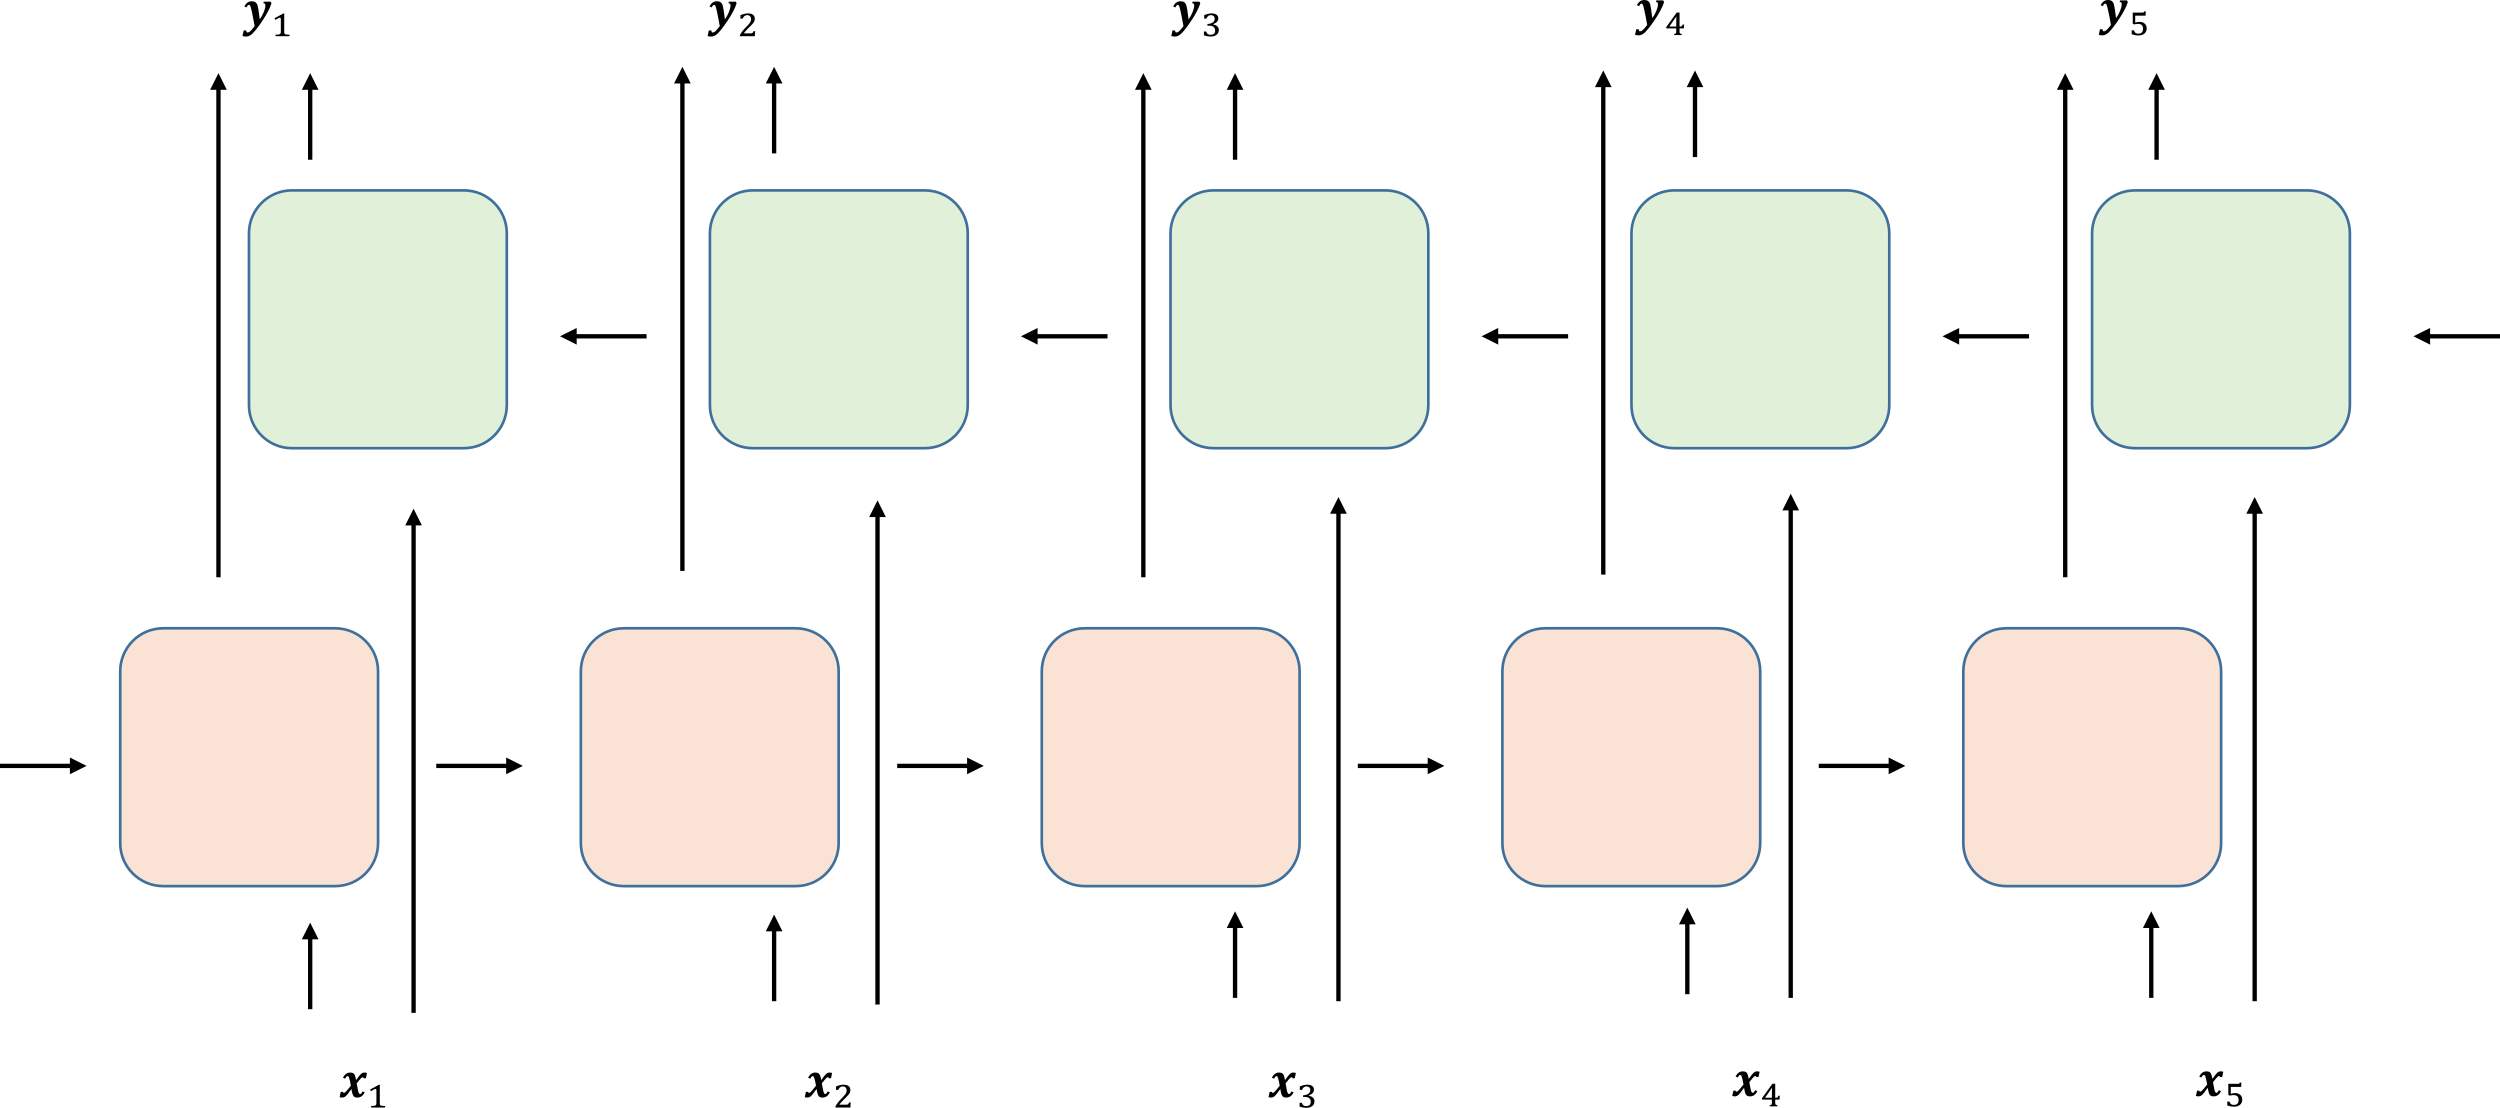
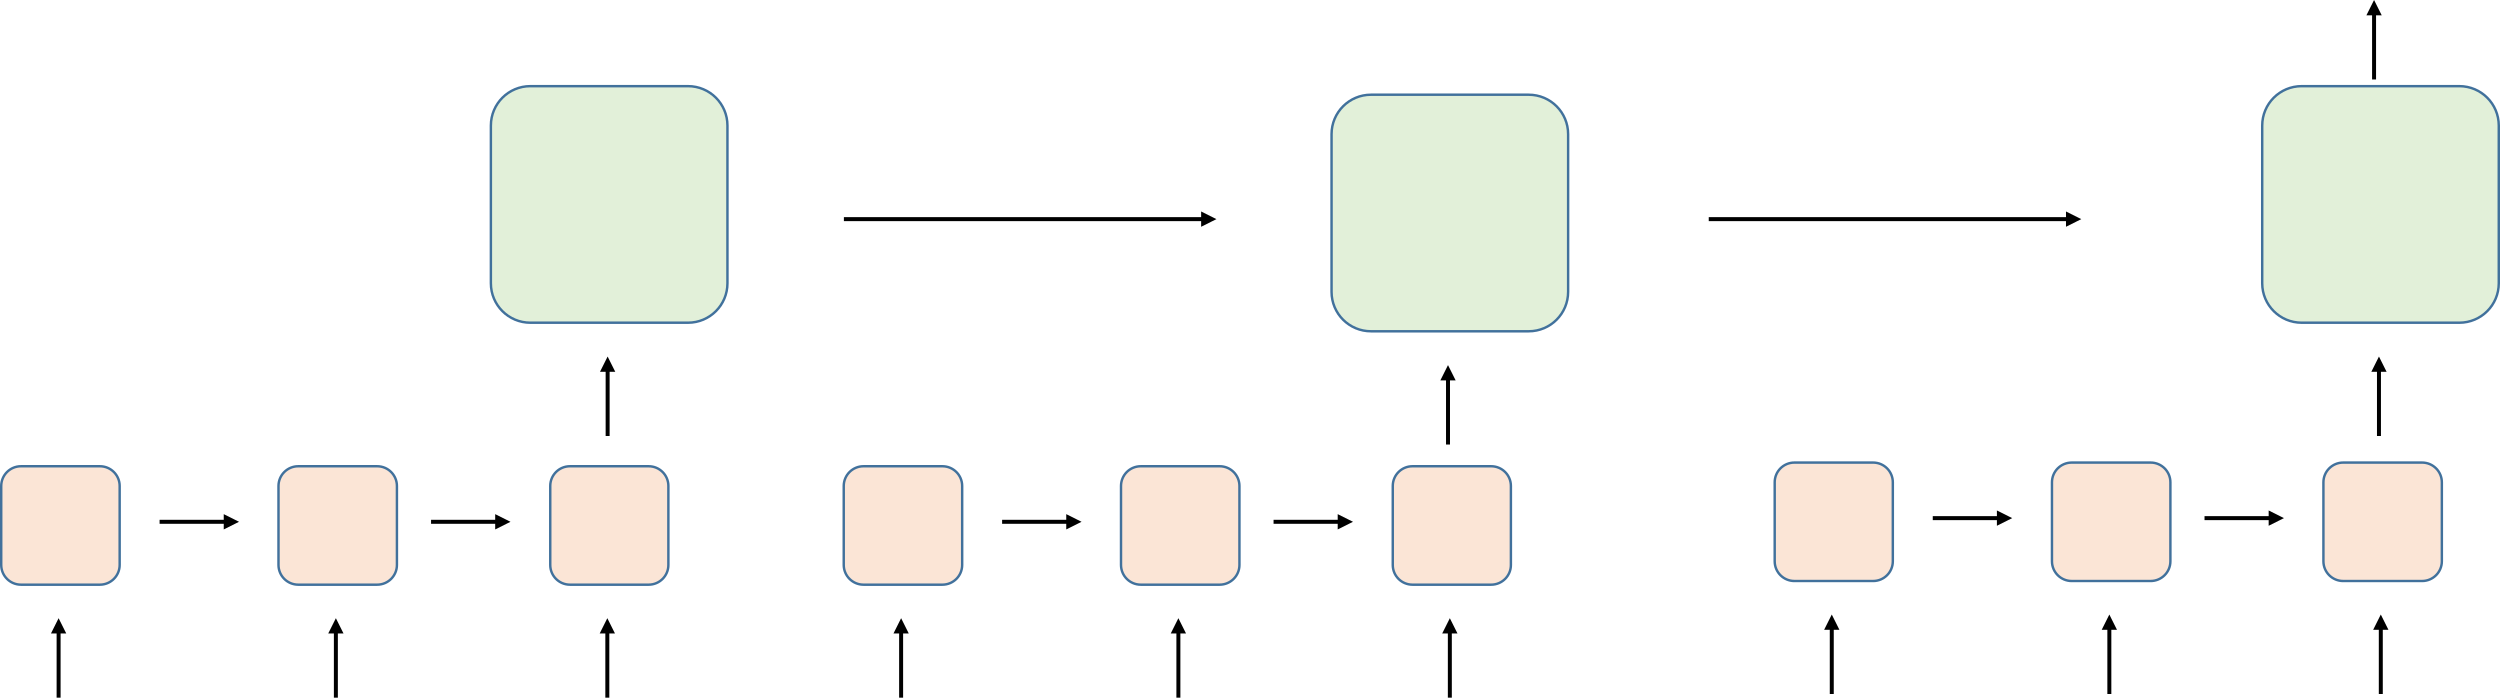
- <svg xmlns="http://www.w3.org/2000/svg" xmlns:xlink="http://www.w3.org/1999/xlink" width="899.469pt" height="398.58pt" viewBox="0 0 899.469 398.58" version="1.2" id="svg5038">
-   <defs id="defs4873">
-     <g id="g4871">
-       <symbol overflow="visible" id="glyph0-0" style="overflow:visible">
-         <path style="stroke:none" d="m 4.984,-4.281 v -0.188 C 4.984,-4.602 4.988,-4.723 5,-4.828 5.02,-4.941 5.062,-5.055 5.125,-5.172 5.195,-5.297 5.289,-5.438 5.406,-5.594 5.531,-5.75 5.703,-5.941 5.922,-6.172 6.055,-6.316 6.176,-6.457 6.281,-6.594 6.395,-6.727 6.488,-6.867 6.562,-7.016 6.645,-7.172 6.707,-7.332 6.75,-7.5 6.801,-7.664 6.828,-7.852 6.828,-8.062 6.828,-8.5 6.727,-8.836 6.531,-9.078 6.344,-9.316 6.066,-9.438 5.703,-9.438 c -0.188,0 -0.355,0.031 -0.5,0.094 -0.137,0.055 -0.258,0.133 -0.359,0.234 -0.105,0.105 -0.195,0.23 -0.266,0.375 -0.074,0.148 -0.137,0.309 -0.188,0.484 h -0.844 v -1.141 c 0.344,-0.176 0.719,-0.332 1.125,-0.469 0.406,-0.133 0.801,-0.203 1.188,-0.203 0.414,0 0.766,0.047 1.047,0.141 0.289,0.086 0.523,0.199 0.703,0.344 0.188,0.148 0.32,0.324 0.406,0.531 0.082,0.211 0.125,0.434 0.125,0.672 0,0.219 -0.027,0.422 -0.078,0.609 -0.043,0.18 -0.117,0.355 -0.219,0.531 C 7.738,-7.055 7.598,-6.863 7.422,-6.656 7.242,-6.445 7.031,-6.211 6.781,-5.953 6.594,-5.754 6.441,-5.594 6.328,-5.469 6.211,-5.344 6.125,-5.223 6.062,-5.109 6.008,-4.992 5.973,-4.875 5.953,-4.75 c -0.023,0.117 -0.031,0.258 -0.031,0.422 v 0.047 z m 1.094,0.969 v 1.406 H 4.812 V -3.312 Z m 3.188,2.5 v -10.359 h -6.688 V -0.812 Z m 0.906,-11.172 V 0 h -8.5 v -11.984 z m 0,0" id="path4838" />
-       </symbol>
-       <symbol overflow="visible" id="glyph0-1" style="overflow:visible">
-         <path style="stroke:none" d="m 6.406,-4.969 c 0.207,1.242 0.375,2.133 0.5,2.672 0.133,0.531 0.273,0.875 0.422,1.031 0.07,0.086 0.172,0.125 0.297,0.125 0.145,0 0.281,-0.055 0.406,-0.172 0.125,-0.113 0.285,-0.367 0.484,-0.766 l 0.797,0.375 C 8.977,-1.086 8.594,-0.625 8.156,-0.312 7.727,-0.008 7.223,0.141 6.641,0.141 6.285,0.141 6,0.094 5.781,0 5.57,-0.082 5.391,-0.227 5.234,-0.438 5.086,-0.656 4.957,-0.957 4.844,-1.344 4.727,-1.727 4.625,-2.227 4.531,-2.844 H 4.438 c -0.5,0.711 -0.902,1.25 -1.203,1.625 C 2.941,-0.844 2.688,-0.562 2.469,-0.375 2.258,-0.188 2.055,-0.055 1.859,0.016 1.66,0.098 1.426,0.141 1.156,0.141 1.02,0.141 0.859,0.125 0.672,0.094 0.492,0.062 0.359,0.023 0.266,-0.016 l 0.406,-1.906 H 1.469 c 0.008,0.125 0.039,0.219 0.094,0.281 0.051,0.062 0.125,0.094 0.219,0.094 0.102,0 0.195,-0.02 0.281,-0.062 C 2.156,-1.648 2.281,-1.75 2.438,-1.906 2.602,-2.062 2.805,-2.285 3.047,-2.578 c 0.25,-0.301 0.672,-0.82 1.266,-1.562 -0.125,-0.688 -0.246,-1.281 -0.359,-1.781 C 3.848,-6.43 3.75,-6.797 3.656,-7.016 3.57,-7.242 3.488,-7.395 3.406,-7.469 3.332,-7.539 3.242,-7.578 3.141,-7.578 c -0.117,0 -0.219,0.031 -0.312,0.094 C 2.742,-7.43 2.656,-7.332 2.562,-7.188 2.469,-7.051 2.363,-6.867 2.25,-6.641 l -0.797,-0.375 c 0.332,-0.625 0.711,-1.086 1.141,-1.391 0.426,-0.301 0.91,-0.453 1.453,-0.453 0.469,0 0.828,0.074 1.078,0.219 0.25,0.137 0.453,0.383 0.609,0.734 0.156,0.344 0.301,0.902 0.438,1.672 h 0.094 c 0.438,-0.613 0.773,-1.07 1.016,-1.375 0.238,-0.312 0.457,-0.555 0.656,-0.734 0.207,-0.188 0.406,-0.316 0.594,-0.391 0.195,-0.082 0.43,-0.125 0.703,-0.125 0.289,0 0.582,0.055 0.875,0.156 l -0.406,1.906 H 8.906 c -0.023,-0.25 -0.125,-0.375 -0.312,-0.375 -0.086,0 -0.172,0.023 -0.266,0.062 -0.094,0.043 -0.215,0.137 -0.359,0.281 -0.148,0.137 -0.336,0.344 -0.562,0.625 -0.219,0.273 -0.555,0.684 -1,1.234 z m 0,0" id="path4841" />
-       </symbol>
-       <symbol overflow="visible" id="glyph0-2" style="overflow:visible">
-         <path style="stroke:none" d="M 4.438,0.094 C 4.312,-0.613 4.156,-1.453 3.969,-2.422 3.789,-3.398 3.613,-4.285 3.438,-5.078 3.258,-5.867 3.129,-6.406 3.047,-6.688 2.961,-6.969 2.883,-7.164 2.812,-7.281 2.738,-7.406 2.664,-7.484 2.594,-7.516 c -0.062,-0.039 -0.125,-0.062 -0.188,-0.062 -0.148,0 -0.281,0.062 -0.406,0.188 -0.125,0.117 -0.289,0.367 -0.484,0.75 l -0.797,-0.375 c 0.332,-0.613 0.711,-1.07 1.141,-1.375 0.438,-0.312 0.938,-0.469 1.5,-0.469 0.457,0 0.82,0.07 1.094,0.203 0.281,0.125 0.504,0.309 0.672,0.547 0.164,0.23 0.297,0.523 0.391,0.875 0.082,0.281 0.18,0.777 0.297,1.484 0.176,1.156 0.332,2.293 0.469,3.406 0.645,-0.938 1.141,-1.848 1.484,-2.734 0.352,-0.883 0.531,-1.672 0.531,-2.359 0,-0.227 -0.055,-0.398 -0.156,-0.516 -0.105,-0.113 -0.293,-0.176 -0.562,-0.188 l 0.125,-0.578 H 10.188 L 10.5,-8.141 c -0.125,0.406 -0.309,0.898 -0.547,1.469 -0.367,0.844 -0.855,1.793 -1.469,2.844 C 7.922,-2.891 7.312,-1.945 6.656,-1 c -0.762,1.102 -1.43,1.992 -2,2.672 -0.562,0.676 -1.055,1.176 -1.469,1.5 C 2.852,3.41 2.535,3.582 2.234,3.688 1.941,3.789 1.629,3.844 1.297,3.844 0.859,3.844 0.445,3.773 0.062,3.641 L 0.5,1.656 h 0.922 c 0.008,0.25 0.047,0.43 0.109,0.547 0.07,0.113 0.195,0.172 0.375,0.172 0.133,0 0.266,-0.027 0.391,-0.078 0.125,-0.043 0.281,-0.137 0.469,-0.281 C 2.953,1.867 3.188,1.629 3.469,1.297 3.75,0.961 4.07,0.562 4.438,0.094 Z m 0,0" id="path4844" />
-       </symbol>
-       <symbol overflow="visible" id="glyph1-0" style="overflow:visible">
-         <path style="stroke:none" d="m 3.594,-3.094 v -0.141 c 0,-0.094 0.004,-0.176 0.016,-0.25 0.02,-0.082 0.051,-0.164 0.094,-0.25 C 3.754,-3.828 3.82,-3.926 3.906,-4.031 4,-4.145 4.117,-4.285 4.266,-4.453 4.367,-4.555 4.457,-4.656 4.531,-4.75 4.613,-4.852 4.68,-4.957 4.734,-5.062 4.797,-5.176 4.844,-5.289 4.875,-5.406 c 0.031,-0.125 0.047,-0.266 0.047,-0.422 0,-0.312 -0.07,-0.551 -0.203,-0.719 C 4.582,-6.723 4.383,-6.812 4.125,-6.812 3.988,-6.812 3.867,-6.789 3.766,-6.75 3.66,-6.707 3.57,-6.648 3.5,-6.578 c -0.074,0.074 -0.141,0.168 -0.203,0.281 -0.055,0.105 -0.094,0.219 -0.125,0.344 H 2.562 V -6.781 c 0.25,-0.125 0.52,-0.234 0.812,-0.328 0.289,-0.102 0.578,-0.156 0.859,-0.156 0.289,0 0.539,0.031 0.75,0.094 0.219,0.062 0.391,0.152 0.516,0.266 0.133,0.105 0.227,0.23 0.281,0.375 0.062,0.148 0.094,0.309 0.094,0.484 0,0.156 -0.016,0.305 -0.047,0.438 -0.031,0.125 -0.09,0.258 -0.172,0.391 -0.074,0.125 -0.172,0.266 -0.297,0.422 -0.125,0.148 -0.281,0.312 -0.469,0.5 -0.137,0.137 -0.246,0.25 -0.328,0.344 C 4.488,-3.859 4.426,-3.77 4.375,-3.688 4.332,-3.602 4.301,-3.52 4.281,-3.438 4.27,-3.352 4.266,-3.25 4.266,-3.125 v 0.031 z m 0.797,0.703 V -1.375 H 3.469 v -1.016 z m 2.312,1.797 V -8.062 h -4.844 v 7.469 z M 7.344,-8.656 V 0 H 1.203 v -8.656 z m 0,0" id="path4847" />
-       </symbol>
-       <symbol overflow="visible" id="glyph1-1" style="overflow:visible">
-         <path style="stroke:none" d="m 4.641,-1.672 c 0,0.125 0.004,0.242 0.016,0.344 0.008,0.094 0.02,0.172 0.031,0.234 0.02,0.062 0.047,0.121 0.078,0.172 0.031,0.043 0.066,0.078 0.109,0.109 0.051,0.055 0.117,0.094 0.203,0.125 0.094,0.031 0.203,0.059 0.328,0.078 0.133,0.012 0.289,0.023 0.469,0.031 0.188,0.012 0.41,0.023 0.672,0.031 V 0 h -5.031 v -0.547 c 0.25,-0.008 0.457,-0.02 0.625,-0.031 C 2.316,-0.586 2.469,-0.602 2.594,-0.625 c 0.125,-0.02 0.223,-0.039 0.297,-0.062 0.07,-0.02 0.133,-0.051 0.188,-0.094 0.062,-0.031 0.113,-0.066 0.156,-0.109 C 3.273,-0.941 3.305,-1 3.328,-1.062 c 0.031,-0.07 0.051,-0.156 0.062,-0.25 0.02,-0.094 0.031,-0.211 0.031,-0.359 v -4.562 C 3.422,-6.391 3.383,-6.5 3.312,-6.562 3.25,-6.633 3.16,-6.672 3.047,-6.672 c -0.137,0 -0.336,0.07 -0.594,0.203 -0.25,0.137 -0.586,0.336 -1,0.594 C 1.398,-5.969 1.348,-6.062 1.297,-6.156 1.254,-6.258 1.207,-6.363 1.156,-6.469 1.688,-6.75 2.207,-7.031 2.719,-7.312 3.227,-7.602 3.75,-7.891 4.281,-8.172 h 0.391 c -0.012,0.23 -0.023,0.438 -0.031,0.625 0,0.18 0,0.355 0,0.531 0,0.18 0,0.352 0,0.516 z m 0,0" id="path4850" />
-       </symbol>
-       <symbol overflow="visible" id="glyph1-2" style="overflow:visible">
-         <path style="stroke:none" d="m 4.609,-1.031 c 0.195,0 0.352,-0.004 0.469,-0.016 0.125,-0.02 0.223,-0.055 0.297,-0.109 0.082,-0.051 0.148,-0.129 0.203,-0.234 0.051,-0.102 0.113,-0.242 0.188,-0.422 h 0.594 C 6.336,-1.508 6.316,-1.207 6.297,-0.906 6.273,-0.602 6.254,-0.301 6.234,0 h -5.375 V -0.328 C 0.961,-0.555 1.082,-0.781 1.219,-1 1.352,-1.227 1.504,-1.457 1.672,-1.688 1.848,-1.914 2.039,-2.148 2.25,-2.391 2.469,-2.629 2.707,-2.883 2.969,-3.156 3.363,-3.551 3.688,-3.891 3.938,-4.172 c 0.25,-0.281 0.445,-0.531 0.594,-0.75 C 4.676,-5.141 4.773,-5.344 4.828,-5.531 4.879,-5.719 4.906,-5.914 4.906,-6.125 4.906,-6.344 4.875,-6.539 4.812,-6.719 4.75,-6.906 4.66,-7.062 4.547,-7.188 4.43,-7.312 4.285,-7.41 4.109,-7.484 3.941,-7.555 3.742,-7.594 3.516,-7.594 c -0.398,0 -0.73,0.109 -1,0.328 -0.262,0.211 -0.469,0.516 -0.625,0.922 H 1.062 v -1.234 c 0.539,-0.227 1.039,-0.391 1.5,-0.484 0.457,-0.102 0.867,-0.156 1.234,-0.156 0.438,0 0.812,0.055 1.125,0.156 0.312,0.094 0.562,0.227 0.75,0.391 0.195,0.168 0.336,0.371 0.422,0.609 0.094,0.242 0.141,0.496 0.141,0.766 0,0.168 -0.016,0.324 -0.047,0.469 C 6.164,-5.691 6.125,-5.551 6.062,-5.406 6.008,-5.27 5.938,-5.129 5.844,-4.984 5.75,-4.848 5.633,-4.703 5.5,-4.547 5.395,-4.41 5.254,-4.254 5.078,-4.078 4.91,-3.898 4.727,-3.707 4.531,-3.5 4.332,-3.301 4.117,-3.094 3.891,-2.875 3.672,-2.656 3.457,-2.438 3.25,-2.219 3.051,-2 2.863,-1.785 2.688,-1.578 2.508,-1.379 2.367,-1.195 2.266,-1.031 Z m 0,0" id="path4853" />
-       </symbol>
-       <symbol overflow="visible" id="glyph1-3" style="overflow:visible">
-         <path style="stroke:none" d="m 1.094,-6.328 v -1.25 c 0.5,-0.207 0.969,-0.363 1.406,-0.469 0.445,-0.113 0.875,-0.172 1.281,-0.172 0.332,0 0.645,0.039 0.938,0.109 0.301,0.074 0.555,0.184 0.766,0.328 0.219,0.148 0.383,0.328 0.5,0.547 0.125,0.219 0.188,0.469 0.188,0.75 0,0.273 -0.039,0.512 -0.109,0.719 C 5.988,-5.555 5.867,-5.363 5.703,-5.188 5.547,-5.02 5.352,-4.867 5.125,-4.734 4.895,-4.598 4.629,-4.469 4.328,-4.344 v 0.078 c 0.281,0.055 0.539,0.137 0.781,0.25 0.25,0.105 0.469,0.246 0.656,0.422 0.188,0.168 0.332,0.367 0.438,0.594 0.102,0.219 0.156,0.465 0.156,0.734 0,0.344 -0.062,0.664 -0.188,0.953 -0.125,0.293 -0.32,0.543 -0.578,0.75 -0.25,0.211 -0.562,0.375 -0.938,0.5 C 4.281,0.051 3.848,0.109 3.359,0.109 2.961,0.109 2.562,0.07 2.156,0 1.75,-0.082 1.363,-0.188 1,-0.312 v -1.375 h 0.812 c 0.07,0.211 0.156,0.391 0.25,0.547 0.094,0.148 0.203,0.266 0.328,0.359 0.125,0.094 0.266,0.164 0.422,0.203 0.164,0.043 0.352,0.062 0.562,0.062 0.539,0 0.953,-0.125 1.234,-0.375 0.281,-0.258 0.422,-0.656 0.422,-1.188 0,-0.562 -0.188,-0.988 -0.562,-1.281 -0.367,-0.289 -0.914,-0.438 -1.641,-0.438 h -0.562 V -4.406 C 2.711,-4.426 3.098,-4.488 3.422,-4.594 3.742,-4.695 4.016,-4.832 4.234,-5 4.453,-5.164 4.613,-5.359 4.719,-5.578 4.82,-5.797 4.875,-6.031 4.875,-6.281 4.875,-6.688 4.754,-7.004 4.516,-7.234 4.273,-7.473 3.926,-7.594 3.469,-7.594 c -0.387,0 -0.711,0.109 -0.969,0.328 -0.262,0.211 -0.465,0.523 -0.609,0.938 z m 0,0" id="path4856" />
-       </symbol>
-       <symbol overflow="visible" id="glyph1-4" style="overflow:visible">
-         <path style="stroke:none" d="m 3.312,-0.375 c 0.133,-0.039 0.242,-0.07 0.328,-0.094 0.094,-0.031 0.164,-0.062 0.219,-0.094 0.062,-0.039 0.102,-0.082 0.125,-0.125 0.031,-0.051 0.051,-0.113 0.062,-0.188 0.02,-0.07 0.031,-0.164 0.031,-0.281 0.008,-0.113 0.016,-0.254 0.016,-0.422 V -2.406 H 0.516 v -0.5 c 0.625,-0.875 1.25,-1.742 1.875,-2.609 0.625,-0.863 1.25,-1.734 1.875,-2.609 H 5.281 v 5.047 h 0.109 c 0.176,0 0.316,-0.004 0.422,-0.016 0.113,-0.02 0.203,-0.055 0.266,-0.109 0.062,-0.051 0.113,-0.125 0.156,-0.219 0.051,-0.094 0.102,-0.219 0.156,-0.375 h 0.531 C 6.91,-3.566 6.895,-3.336 6.875,-3.109 6.863,-2.879 6.852,-2.645 6.844,-2.406 h -1.562 v 0.828 c 0,0.25 0.004,0.445 0.016,0.578 0.008,0.137 0.039,0.242 0.094,0.312 0.051,0.074 0.129,0.133 0.234,0.172 0.102,0.043 0.25,0.09 0.438,0.141 V 0 h -2.75 z M 1.656,-3.078 h 2.438 V -4.344 c 0,-0.145 0,-0.32 0,-0.531 0,-0.219 0.004,-0.438 0.016,-0.656 C 4.117,-5.75 4.125,-5.953 4.125,-6.141 c 0.008,-0.195 0.02,-0.363 0.031,-0.5 h -0.062 c -0.406,0.586 -0.812,1.168 -1.219,1.75 -0.406,0.574 -0.812,1.152 -1.219,1.734 z m 0,0" id="path4859" />
-       </symbol>
-       <symbol overflow="visible" id="glyph1-5" style="overflow:visible">
-         <path style="stroke:none" d="m 1.109,-1.703 h 0.812 c 0.125,0.43 0.312,0.734 0.562,0.922 0.258,0.18 0.598,0.266 1.016,0.266 0.551,0 0.969,-0.141 1.25,-0.422 0.289,-0.289 0.438,-0.742 0.438,-1.359 0,-0.582 -0.152,-1.016 -0.453,-1.297 -0.305,-0.289 -0.727,-0.438 -1.266,-0.438 -0.148,0 -0.277,0.008 -0.391,0.016 -0.117,0 -0.23,0.012 -0.344,0.031 -0.117,0.012 -0.23,0.031 -0.344,0.062 -0.117,0.031 -0.242,0.062 -0.375,0.094 l -0.531,-0.281 V -8.094 h 3.531 C 5.109,-8.102 5.188,-8.109 5.25,-8.109 5.312,-8.117 5.359,-8.141 5.391,-8.172 5.43,-8.203 5.469,-8.242 5.5,-8.297 5.531,-8.348 5.566,-8.426 5.609,-8.531 h 0.562 L 6.094,-6.984 H 2.375 V -4.5 c 0.219,-0.082 0.457,-0.145 0.719,-0.188 0.27,-0.051 0.539,-0.078 0.812,-0.078 0.395,0 0.75,0.059 1.062,0.172 0.312,0.105 0.582,0.262 0.812,0.469 0.227,0.199 0.406,0.438 0.531,0.719 C 6.438,-3.125 6.5,-2.801 6.5,-2.438 6.5,-2.031 6.426,-1.664 6.281,-1.344 6.145,-1.031 5.945,-0.766 5.688,-0.547 5.426,-0.328 5.109,-0.156 4.734,-0.031 4.359,0.082 3.938,0.141 3.469,0.141 3.094,0.141 2.707,0.102 2.312,0.031 1.926,-0.039 1.523,-0.148 1.109,-0.297 Z m 0,0" id="path4862" />
-       </symbol>
-       <symbol overflow="visible" id="glyph2-0" style="overflow:visible">
-         <path style="stroke:none" d="m 4.984,-4.281 v -0.203 c 0,-0.125 0.008,-0.238 0.031,-0.344 0.02,-0.113 0.062,-0.234 0.125,-0.359 0.062,-0.125 0.156,-0.266 0.281,-0.422 0.125,-0.156 0.289,-0.348 0.5,-0.578 0.133,-0.145 0.258,-0.285 0.375,-0.422 0.113,-0.133 0.207,-0.273 0.281,-0.422 0.082,-0.156 0.145,-0.316 0.188,-0.484 0.039,-0.164 0.062,-0.352 0.062,-0.562 0,-0.438 -0.094,-0.773 -0.281,-1.016 -0.188,-0.238 -0.465,-0.359 -0.828,-0.359 -0.188,0 -0.355,0.031 -0.5,0.094 -0.137,0.055 -0.262,0.133 -0.375,0.234 -0.105,0.105 -0.195,0.234 -0.266,0.391 -0.074,0.148 -0.137,0.305 -0.188,0.469 H 3.547 V -9.406 c 0.352,-0.176 0.727,-0.332 1.125,-0.469 0.406,-0.133 0.805,-0.203 1.203,-0.203 0.406,0 0.754,0.047 1.047,0.141 0.289,0.086 0.523,0.199 0.703,0.344 0.188,0.148 0.32,0.324 0.406,0.531 0.082,0.211 0.125,0.434 0.125,0.672 0,0.219 -0.027,0.422 -0.078,0.609 -0.043,0.18 -0.117,0.359 -0.219,0.547 -0.105,0.18 -0.246,0.371 -0.422,0.578 -0.18,0.199 -0.398,0.434 -0.656,0.703 -0.188,0.188 -0.34,0.352 -0.453,0.484 -0.105,0.125 -0.188,0.246 -0.25,0.359 -0.062,0.117 -0.105,0.23 -0.125,0.344 -0.023,0.117 -0.031,0.258 -0.031,0.422 v 0.062 z m 1.094,0.969 v 1.406 H 4.812 V -3.312 Z m 3.203,2.5 v -10.375 H 2.578 v 10.375 z m 0.922,-11.203 V 0 h -8.531 v -12.016 z m 0,0" id="path4865" />
-       </symbol>
-       <symbol overflow="visible" id="glyph2-1" style="overflow:visible">
-         <path style="stroke:none" d="M 4.438,0.094 C 4.32,-0.625 4.172,-1.469 3.984,-2.438 3.797,-3.406 3.613,-4.285 3.438,-5.078 3.258,-5.879 3.129,-6.422 3.047,-6.703 2.973,-6.984 2.895,-7.18 2.812,-7.297 2.738,-7.422 2.672,-7.5 2.609,-7.531 c -0.062,-0.039 -0.133,-0.062 -0.203,-0.062 -0.148,0 -0.281,0.062 -0.406,0.188 -0.125,0.117 -0.289,0.367 -0.484,0.75 l -0.797,-0.375 c 0.332,-0.613 0.719,-1.07 1.156,-1.375 0.438,-0.312 0.938,-0.469 1.5,-0.469 0.445,0 0.812,0.07 1.094,0.203 0.281,0.125 0.5,0.309 0.656,0.547 0.164,0.23 0.301,0.523 0.406,0.875 0.082,0.281 0.176,0.777 0.281,1.484 0.188,1.156 0.344,2.297 0.469,3.422 0.656,-0.938 1.156,-1.848 1.5,-2.734 0.352,-0.883 0.531,-1.676 0.531,-2.375 0,-0.227 -0.055,-0.398 -0.156,-0.516 -0.105,-0.113 -0.293,-0.176 -0.562,-0.188 l 0.125,-0.578 h 2.484 l 0.312,0.578 C 10.398,-7.75 10.219,-7.258 9.969,-6.688 9.602,-5.844 9.113,-4.895 8.5,-3.844 7.938,-2.895 7.328,-1.945 6.672,-1 5.898,0.102 5.227,0.992 4.656,1.672 4.094,2.348 3.602,2.848 3.188,3.172 2.852,3.422 2.535,3.594 2.234,3.688 1.941,3.789 1.629,3.844 1.297,3.844 c -0.438,0 -0.852,-0.062 -1.234,-0.188 l 0.438,-2 h 0.922 c 0.008,0.25 0.047,0.43 0.109,0.547 0.07,0.125 0.195,0.188 0.375,0.188 0.133,0 0.266,-0.027 0.391,-0.078 0.125,-0.055 0.281,-0.152 0.469,-0.297 C 2.953,1.867 3.188,1.629 3.469,1.297 3.758,0.961 4.082,0.562 4.438,0.094 Z m 0,0" id="path4868" />
-       </symbol>
+ <svg xmlns="http://www.w3.org/2000/svg" version="1.1" id="svg10" xml:space="preserve" width="1307.04" height="364.739" viewBox="0 0 1307.04 364.739">
+   <defs id="defs14">
+     <clipPath clipPathUnits="userSpaceOnUse" id="clipPath26">
+       <path d="M 0,1.2207e-4 H 1872 V 540 H 0 Z" id="path24" style="clip-rule:evenodd" />
+     </clipPath>
+     <clipPath clipPathUnits="userSpaceOnUse" id="clipPath54">
+       <path d="M 1.5259e-5,540 H 1872 V 1.2207e-4 L 1.5259e-5,6.1035e-5" id="path52" style="clip-rule:evenodd" />
+     </clipPath>
+     <clipPath clipPathUnits="userSpaceOnUse" id="clipPath70">
+       <path d="M 0,540 H 1872 V 1.2207e-4 L 0,6.1035e-5" id="path68" style="clip-rule:evenodd" />
+     </clipPath>
+     <clipPath clipPathUnits="userSpaceOnUse" id="clipPath92">
+       <path d="M 0,540 H 1872 V 1.2207e-4 L 0,6.1035e-5" id="path90" style="clip-rule:evenodd" />
+     </clipPath>
+     <clipPath clipPathUnits="userSpaceOnUse" id="clipPath108">
+       <path d="M 0,540 H 1872 V 1.2207e-4 L 0,6.1035e-5" id="path106" style="clip-rule:evenodd" />
+     </clipPath>
+     <clipPath clipPathUnits="userSpaceOnUse" id="clipPath130">
+       <path d="M 0,540 H 1872 V 1.2207e-4 L 0,6.1035e-5" id="path128" style="clip-rule:evenodd" />
+     </clipPath>
+     <clipPath clipPathUnits="userSpaceOnUse" id="clipPath146">
+       <path d="M 0,540 H 1872 V 1.2207e-4 L 0,6.1035e-5" id="path144" style="clip-rule:evenodd" />
+     </clipPath>
+   </defs>
+   <g id="g18" transform="matrix(1.333333,0,0,-1.333333,-181.28,438.64)">
+     <g id="g20" />
+     <path d="m 136.44,138.42 c 0,4.27 3.47,7.74 7.74,7.74 h 30.96 c 4.27,0 7.74,-3.47 7.74,-7.74 v -30.96 c 0,-4.27 -3.47,-7.74 -7.74,-7.74 h -30.96 c -4.27,0 -7.74,3.47 -7.74,7.74 z" style="fill:#fbe5d6;fill-opacity:1;fill-rule:evenodd;stroke:none" id="path30" />
+     <path d="m 136.44,138.42 c 0,4.27 3.47,7.74 7.74,7.74 h 30.96 c 4.27,0 7.74,-3.47 7.74,-7.74 v -30.96 c 0,-4.27 -3.47,-7.74 -7.74,-7.74 h -30.96 c -4.27,0 -7.74,3.47 -7.74,7.74 z" style="fill:none;stroke:#41719c;stroke-width:0.96;stroke-linecap:butt;stroke-linejoin:miter;stroke-miterlimit:10;stroke-dasharray:none;stroke-opacity:1" id="path32" />
+     <path d="M 159.72,55.426 V 81.58 h -1.56 V 55.426 Z m 2.22,25.154 -3,6 -3,-6 z" style="fill:#000000;fill-opacity:1;fill-rule:nonzero;stroke:none" id="path34" />
+     <path d="m 328.44,279.74 c 0,8.54 6.92,15.46 15.46,15.46 h 61.84 c 8.54,0 15.46,-6.92 15.46,-15.46 V 217.9 c 0,-8.54 -6.92,-15.46 -15.46,-15.46 H 343.9 c -8.54,0 -15.46,6.92 -15.46,15.46 z" style="fill:#e2f0d9;fill-opacity:1;fill-rule:evenodd;stroke:none" id="path36" />
+     <path d="m 328.44,279.74 c 0,8.54 6.92,15.46 15.46,15.46 h 61.84 c 8.54,0 15.46,-6.92 15.46,-15.46 V 217.9 c 0,-8.54 -6.92,-15.46 -15.46,-15.46 H 343.9 c -8.54,0 -15.46,6.92 -15.46,15.46 z" style="fill:none;stroke:#41719c;stroke-width:0.96;stroke-linecap:butt;stroke-linejoin:miter;stroke-miterlimit:10;stroke-dasharray:none;stroke-opacity:1" id="path38" />
+     <path d="m 466.86,243.84 h 141.08 v -1.56 H 466.86 Z m 140.08,2.22 6,-3 -6,-3 z" style="fill:#000000;fill-opacity:1;fill-rule:nonzero;stroke:none" id="path40" />
+     <path d="m 245.16,138.42 c 0,4.27 3.47,7.74 7.74,7.74 h 30.96 c 4.27,0 7.74,-3.47 7.74,-7.74 v -30.96 c 0,-4.27 -3.47,-7.74 -7.74,-7.74 H 252.9 c -4.27,0 -7.74,3.47 -7.74,7.74 z" style="fill:#fbe5d6;fill-opacity:1;fill-rule:evenodd;stroke:none" id="path42" />
+     <path d="m 245.16,138.42 c 0,4.27 3.47,7.74 7.74,7.74 h 30.96 c 4.27,0 7.74,-3.47 7.74,-7.74 v -30.96 c 0,-4.27 -3.47,-7.74 -7.74,-7.74 H 252.9 c -4.27,0 -7.74,3.47 -7.74,7.74 z" style="fill:none;stroke:#41719c;stroke-width:0.96;stroke-linecap:butt;stroke-linejoin:miter;stroke-miterlimit:10;stroke-dasharray:none;stroke-opacity:1" id="path44" />
+     <path d="M 268.44,55.426 V 81.58 h -1.56 V 55.426 Z m 2.22,25.154 -3,6 -3,-6 z" style="fill:#000000;fill-opacity:1;fill-rule:nonzero;stroke:none" id="path46" />
+     <g id="g48">
+       <g id="g50" clip-path="url(#clipPath54)">
+         <path d="m 198.54,123.6 h 26.15 v 1.56 h -26.15 z m 25.15,-2.22 6,3 -6,3 z" style="fill:#000000;fill-opacity:1;fill-rule:nonzero;stroke:none" id="path56" />
+       </g>
    </g>
-   </defs>
-   <g id="surface41071" transform="translate(-296.9414,-117.985)">
-     <path style="fill:#fae3d4;fill-opacity:1;fill-rule:evenodd;stroke:#3f709c;stroke-width:0.96;stroke-linecap:butt;stroke-linejoin:miter;stroke-miterlimit:10;stroke-opacity:1" d="m 340.199,180.5 c 0,8.539 6.922,15.461 15.461,15.461 H 417.5 c 8.539,0 15.461,-6.922 15.461,-15.461 v -61.84 c 0,-8.539 -6.922,-15.461 -15.461,-15.461 h -61.84 c -8.539,0 -15.461,6.922 -15.461,15.461 z m 0,0" transform="matrix(1,0,0,-1,0,540)" id="path4877" />
-     <path style="fill:#000000;fill-opacity:1;fill-rule:nonzero;stroke:none" d="m 409.32,481.094 v -26.152 h -1.559 v 26.152 z m 2.219,-25.152 -3,-6 -3,6 z m 0,0" id="path4879" />
-     <path style="fill:#000000;fill-opacity:1;fill-rule:nonzero;stroke:none" d="m 296.941,394.32 h 26.148 v -1.559 h -26.148 z m 25.148,2.219 6,-3 -6,-3 z m 0,0" id="path4881" />
-     <path style="fill:#fae3d4;fill-opacity:1;fill-rule:evenodd;stroke:#3f709c;stroke-width:0.96;stroke-linecap:butt;stroke-linejoin:miter;stroke-miterlimit:10;stroke-opacity:1" d="m 505.922,180.5 c 0,8.539 6.918,15.461 15.457,15.461 h 61.84 c 8.543,0 15.461,-6.922 15.461,-15.461 v -61.84 c 0,-8.539 -6.918,-15.461 -15.461,-15.461 h -61.84 c -8.539,0 -15.457,6.922 -15.457,15.461 z m 0,0" transform="matrix(1,0,0,-1,0,540)" id="path4883" />
-     <path style="fill:#000000;fill-opacity:1;fill-rule:nonzero;stroke:none" d="m 453.898,394.32 h 26.152 v -1.559 h -26.152 z m 25.152,2.219 6,-3 -6,-3 z m 0,0" id="path4885" />
-     <path style="fill:#fae3d4;fill-opacity:1;fill-rule:evenodd;stroke:#3f709c;stroke-width:0.96;stroke-linecap:butt;stroke-linejoin:miter;stroke-miterlimit:10;stroke-opacity:1" d="m 671.762,180.5 c 0,8.539 6.918,15.461 15.457,15.461 h 61.84 c 8.543,0 15.461,-6.922 15.461,-15.461 v -61.84 c 0,-8.539 -6.918,-15.461 -15.461,-15.461 h -61.84 c -8.539,0 -15.457,6.922 -15.457,15.461 z m 0,0" transform="matrix(1,0,0,-1,0,540)" id="path4887" />
-     <path style="fill:#000000;fill-opacity:1;fill-rule:nonzero;stroke:none" d="m 619.738,394.32 h 26.152 v -1.559 h -26.152 z m 25.152,2.219 6,-3 -6,-3 z m 0,0" id="path4889" />
-     <path style="fill:#e1f0d9;fill-opacity:1;fill-rule:evenodd;stroke:#3f709c;stroke-width:0.96;stroke-linecap:butt;stroke-linejoin:miter;stroke-miterlimit:10;stroke-opacity:1" d="m 386.52,338.059 c 0,8.543 6.922,15.461 15.461,15.461 h 61.84 c 8.539,0 15.461,-6.918 15.461,-15.461 v -61.84 c 0,-8.539 -6.922,-15.457 -15.461,-15.457 h -61.84 c -8.539,0 -15.461,6.918 -15.461,15.457 z m 0,0" transform="matrix(1,0,0,-1,0,540)" id="path4891" />
-     <path style="fill:#e1f0d9;fill-opacity:1;fill-rule:evenodd;stroke:#3f709c;stroke-width:0.96;stroke-linecap:butt;stroke-linejoin:miter;stroke-miterlimit:10;stroke-opacity:1" d="m 552.359,338.059 c 0,8.543 6.922,15.461 15.461,15.461 h 61.84 c 8.539,0 15.461,-6.918 15.461,-15.461 v -61.84 c 0,-8.539 -6.922,-15.457 -15.461,-15.457 h -61.84 c -8.539,0 -15.461,6.918 -15.461,15.457 z m 0,0" transform="matrix(1,0,0,-1,0,540)" id="path4893" />
-     <path style="fill:#e1f0d9;fill-opacity:1;fill-rule:evenodd;stroke:#3f709c;stroke-width:0.96;stroke-linecap:butt;stroke-linejoin:miter;stroke-miterlimit:10;stroke-opacity:1" d="m 718.078,338.059 c 0,8.543 6.922,15.461 15.461,15.461 h 61.84 c 8.543,0 15.461,-6.918 15.461,-15.461 v -61.84 c 0,-8.539 -6.918,-15.457 -15.461,-15.457 h -61.84 c -8.539,0 -15.461,6.918 -15.461,15.457 z m 0,0" transform="matrix(1,0,0,-1,0,540)" id="path4895" />
-     <path style="fill:#fae3d4;fill-opacity:1;fill-rule:evenodd;stroke:#3f709c;stroke-width:0.96;stroke-linecap:butt;stroke-linejoin:miter;stroke-miterlimit:10;stroke-opacity:1" d="m 837.48,180.5 c 0,8.539 6.918,15.461 15.461,15.461 h 61.84 c 8.539,0 15.457,-6.922 15.457,-15.461 v -61.84 c 0,-8.539 -6.918,-15.461 -15.457,-15.461 h -61.84 c -8.543,0 -15.461,6.922 -15.461,15.461 z m 0,0" transform="matrix(1,0,0,-1,0,540)" id="path4897" />
-     <path style="fill:#000000;fill-opacity:1;fill-rule:nonzero;stroke:none" d="m 785.461,394.32 h 26.148 v -1.559 h -26.148 z m 25.148,2.219 6,-3 -6,-3 z m 0,0" id="path4899" />
-     <path style="fill:#fae3d4;fill-opacity:1;fill-rule:evenodd;stroke:#3f709c;stroke-width:0.96;stroke-linecap:butt;stroke-linejoin:miter;stroke-miterlimit:10;stroke-opacity:1" d="m 1003.32,180.5 c 0,8.539 6.918,15.461 15.461,15.461 h 61.84 c 8.539,0 15.457,-6.922 15.457,-15.461 v -61.84 c 0,-8.539 -6.918,-15.461 -15.457,-15.461 h -61.84 c -8.543,0 -15.461,6.922 -15.461,15.461 z m 0,0" transform="matrix(1,0,0,-1,0,540)" id="path4901" />
-     <path style="fill:#000000;fill-opacity:1;fill-rule:nonzero;stroke:none" d="m 951.301,394.32 h 26.148 v -1.559 h -26.148 z m 25.148,2.219 6,-3 -6,-3 z m 0,0" id="path4903" />
-     <path style="fill:#e1f0d9;fill-opacity:1;fill-rule:evenodd;stroke:#3f709c;stroke-width:0.96;stroke-linecap:butt;stroke-linejoin:miter;stroke-miterlimit:10;stroke-opacity:1" d="m 883.922,338.059 c 0,8.543 6.918,15.461 15.457,15.461 h 61.84 c 8.543,0 15.461,-6.918 15.461,-15.461 v -61.84 c 0,-8.539 -6.918,-15.457 -15.461,-15.457 h -61.84 c -8.539,0 -15.457,6.918 -15.457,15.457 z m 0,0" transform="matrix(1,0,0,-1,0,540)" id="path4905" />
-     <path style="fill:#e1f0d9;fill-opacity:1;fill-rule:evenodd;stroke:#3f709c;stroke-width:0.96;stroke-linecap:butt;stroke-linejoin:miter;stroke-miterlimit:10;stroke-opacity:1" d="m 1049.641,338.059 c 0,8.543 6.918,15.461 15.461,15.461 h 61.84 c 8.539,0 15.457,-6.918 15.457,-15.461 v -61.84 c 0,-8.539 -6.918,-15.457 -15.457,-15.457 h -61.84 c -8.543,0 -15.461,6.918 -15.461,15.457 z m 0,0" transform="matrix(1,0,0,-1,0,540)" id="path4907" />
-     <path style="fill:#000000;fill-opacity:1;fill-rule:nonzero;stroke:none" d="m 1026.969,238.199 h -26.148 v 1.562 h 26.148 z m -25.148,-2.219 -6,3 6,3 z m 0,0" id="path4909" />
-     <path style="fill:#000000;fill-opacity:1;fill-rule:nonzero;stroke:none" d="m 695.41,238.199 h -26.148 v 1.562 h 26.148 z m -25.148,-2.219 -6,3 6,3 z m 0,0" id="path4911" />
-     <path style="fill:#000000;fill-opacity:1;fill-rule:nonzero;stroke:none" d="m 861.129,238.199 h -26.148 v 1.562 h 26.148 z m -25.148,-2.219 -6,3 6,3 z m 0,0" id="path4913" />
-     <path style="fill:#000000;fill-opacity:1;fill-rule:nonzero;stroke:none" d="m 1196.41,238.199 h -26.148 v 1.562 h 26.148 z m -25.148,-2.219 -6,3 6,3 z m 0,0" id="path4915" />
-     <path style="fill:#000000;fill-opacity:1;fill-rule:nonzero;stroke:none" d="m 529.57,238.199 h -26.148 v 1.562 h 26.148 z m -25.148,-2.219 -6,3 6,3 z m 0,0" id="path4917" />
-     <path style="fill:#000000;fill-opacity:1;fill-rule:nonzero;stroke:none" d="M 446.52,482.406 V 306.02 h -1.559 v 176.387 z m 2.219,-175.387 -3,-6 -3,6 z m 0,0" id="path4919" />
-     <path style="fill:#000000;fill-opacity:1;fill-rule:nonzero;stroke:none" d="m 576.238,478.215 v -26.156 h -1.559 v 26.156 z m 2.223,-25.156 -3,-6 -3,6 z m 0,0" id="path4921" />
-     <path style="fill:#000000;fill-opacity:1;fill-rule:nonzero;stroke:none" d="M 613.441,479.406 V 303.02 h -1.562 v 176.387 z m 2.219,-175.387 -3,-6 -3,6 z m 0,0" id="path4923" />
-     <path style="fill:#000000;fill-opacity:1;fill-rule:nonzero;stroke:none" d="m 742.078,477.016 v -26.156 h -1.559 v 26.156 z m 2.223,-25.156 -3,-6 -3,6 z m 0,0" id="path4925" />
-     <path style="fill:#000000;fill-opacity:1;fill-rule:nonzero;stroke:none" d="M 779.281,478.203 V 301.82 h -1.562 V 478.203 Z M 781.5,302.82 l -3,-6 -3,6 z m 0,0" id="path4927" />
-     <path style="fill:#000000;fill-opacity:1;fill-rule:nonzero;stroke:none" d="m 904.801,475.695 v -26.156 h -1.562 v 26.156 z m 2.219,-25.156 -3,-6 -3,6 z m 0,0" id="path4929" />
-     <path style="fill:#000000;fill-opacity:1;fill-rule:nonzero;stroke:none" d="M 942,477.004 V 300.621 h -1.559 v 176.383 z m 2.219,-175.383 -3,-6 -3,6 z m 0,0" id="path4931" />
-     <path style="fill:#000000;fill-opacity:1;fill-rule:nonzero;stroke:none" d="m 1071.719,477.016 v -26.156 h -1.559 v 26.156 z m 2.223,-25.156 -3,-6 -3,6 z m 0,0" id="path4933" />
-     <path style="fill:#000000;fill-opacity:1;fill-rule:nonzero;stroke:none" d="M 1108.922,478.203 V 301.82 h -1.562 v 176.383 z m 2.219,-175.383 -3,-6 -3,6 z m 0,0" id="path4935" />
-     <path style="fill:#000000;fill-opacity:1;fill-rule:nonzero;stroke:none" d="m 1073.641,175.449 v -26.148 h -1.562 v 26.148 z m 2.219,-25.148 -3,-6 -3,6 z m 0,0" id="path4937" />
-     <path style="fill:#000000;fill-opacity:1;fill-rule:nonzero;stroke:none" d="M 1040.762,325.68 V 149.301 h -1.562 v 176.379 z m 2.219,-175.379 -3,-6 -3,6 z m 0,0" id="path4939" />
-     <path style="fill:#000000;fill-opacity:1;fill-rule:nonzero;stroke:none" d="M 907.559,174.488 V 148.34 H 906 v 26.148 z m 2.223,-25.148 -3,-6 -3,6 z m 0,0" id="path4941" />
-     <path style="fill:#000000;fill-opacity:1;fill-rule:nonzero;stroke:none" d="M 874.559,324.719 V 148.34 H 873 v 176.379 z m 2.223,-175.379 -3,-6 -3,6 z m 0,0" id="path4943" />
-     <path style="fill:#000000;fill-opacity:1;fill-rule:nonzero;stroke:none" d="m 742.078,175.449 v -26.148 h -1.559 v 26.148 z m 2.223,-25.148 -3,-6 -3,6 z m 0,0" id="path4945" />
-     <path style="fill:#000000;fill-opacity:1;fill-rule:nonzero;stroke:none" d="M 709.078,325.68 V 149.301 h -1.559 v 176.379 z m 2.223,-175.379 -3,-6 -3,6 z m 0,0" id="path4947" />
-     <path style="fill:#000000;fill-opacity:1;fill-rule:nonzero;stroke:none" d="m 576.238,173.172 v -26.152 h -1.559 v 26.152 z m 2.223,-25.152 -3,-6 -3,6 z m 0,0" id="path4949" />
-     <path style="fill:#000000;fill-opacity:1;fill-rule:nonzero;stroke:none" d="M 543.238,323.398 V 147.02 h -1.559 v 176.379 z m 2.223,-175.379 -3,-6 -3,6 z m 0,0" id="path4951" />
-     <path style="fill:#000000;fill-opacity:1;fill-rule:nonzero;stroke:none" d="m 409.32,175.449 v -26.148 h -1.559 v 26.148 z m 2.219,-25.148 -3,-6 -3,6 z m 0,0" id="path4953" />
-     <path style="fill:#000000;fill-opacity:1;fill-rule:nonzero;stroke:none" d="M 376.32,325.68 V 149.301 h -1.559 v 176.379 z m 2.219,-175.379 -3,-6 -3,6 z m 0,0" id="path4955" />
-     <g style="fill:#000000;fill-opacity:1" id="g4959">
-       <use xlink:href="#glyph0-1" x="418.87" y="512.736" id="use4957" width="100%" height="100%" />
+     <path d="m 351.72,138.44 c 0,4.26 3.46,7.72 7.72,7.72 h 30.88 c 4.26,0 7.72,-3.46 7.72,-7.72 v -31 c 0,-4.26 -3.46,-7.72 -7.72,-7.72 h -30.88 c -4.26,0 -7.72,3.46 -7.72,7.72 z" style="fill:#fbe5d6;fill-opacity:1;fill-rule:evenodd;stroke:none" id="path58" />
+     <path d="m 351.72,138.44 c 0,4.26 3.46,7.72 7.72,7.72 h 30.88 c 4.26,0 7.72,-3.46 7.72,-7.72 v -31 c 0,-4.26 -3.46,-7.72 -7.72,-7.72 h -30.88 c -4.26,0 -7.72,3.46 -7.72,7.72 z" style="fill:none;stroke:#41719c;stroke-width:0.96;stroke-linecap:butt;stroke-linejoin:miter;stroke-miterlimit:10;stroke-dasharray:none;stroke-opacity:1" id="path60" />
+     <path d="M 374.88,55.426 V 81.58 h -1.56 V 55.426 Z m 2.22,25.154 -3,6 -3,-6 z" style="fill:#000000;fill-opacity:1;fill-rule:nonzero;stroke:none" id="path62" />
+     <g id="g64">
+       <g id="g66" clip-path="url(#clipPath70)">
+         <path d="m 304.98,123.6 h 26.15 v 1.56 h -26.15 z m 25.15,-2.22 6,3 -6,3 z" style="fill:#000000;fill-opacity:1;fill-rule:nonzero;stroke:none" id="path72" />
+       </g>
    </g>
-     <g style="fill:#000000;fill-opacity:1" id="g4963">
-       <use xlink:href="#glyph1-1" x="428.95" y="516.456" id="use4961" width="100%" height="100%" />
+     <path d="m 466.8,138.42 c 0,4.27 3.47,7.74 7.74,7.74 h 30.96 c 4.27,0 7.74,-3.47 7.74,-7.74 v -30.96 c 0,-4.27 -3.47,-7.74 -7.74,-7.74 h -30.96 c -4.27,0 -7.74,3.47 -7.74,7.74 z" style="fill:#fbe5d6;fill-opacity:1;fill-rule:evenodd;stroke:none" id="path74" />
+     <path d="m 466.8,138.42 c 0,4.27 3.47,7.74 7.74,7.74 h 30.96 c 4.27,0 7.74,-3.47 7.74,-7.74 v -30.96 c 0,-4.27 -3.47,-7.74 -7.74,-7.74 h -30.96 c -4.27,0 -7.74,3.47 -7.74,7.74 z" style="fill:none;stroke:#41719c;stroke-width:0.96;stroke-linecap:butt;stroke-linejoin:miter;stroke-miterlimit:10;stroke-dasharray:none;stroke-opacity:1" id="path76" />
+     <path d="M 490.08,55.426 V 81.58 h -1.56 V 55.426 Z m 2.22,25.154 -3,6 -3,-6 z" style="fill:#000000;fill-opacity:1;fill-rule:nonzero;stroke:none" id="path78" />
+     <path d="m 575.52,138.42 c 0,4.27 3.47,7.74 7.74,7.74 h 30.96 c 4.27,0 7.74,-3.47 7.74,-7.74 v -30.96 c 0,-4.27 -3.47,-7.74 -7.74,-7.74 h -30.96 c -4.27,0 -7.74,3.47 -7.74,7.74 z" style="fill:#fbe5d6;fill-opacity:1;fill-rule:evenodd;stroke:none" id="path80" />
+     <path d="m 575.52,138.42 c 0,4.27 3.47,7.74 7.74,7.74 h 30.96 c 4.27,0 7.74,-3.47 7.74,-7.74 v -30.96 c 0,-4.27 -3.47,-7.74 -7.74,-7.74 h -30.96 c -4.27,0 -7.74,3.47 -7.74,7.74 z" style="fill:none;stroke:#41719c;stroke-width:0.96;stroke-linecap:butt;stroke-linejoin:miter;stroke-miterlimit:10;stroke-dasharray:none;stroke-opacity:1" id="path82" />
+     <path d="M 598.8,55.426 V 81.58 h -1.56 V 55.426 Z m 2.22,25.154 -3,6 -3,-6 z" style="fill:#000000;fill-opacity:1;fill-rule:nonzero;stroke:none" id="path84" />
+     <g id="g86">
+       <g id="g88" clip-path="url(#clipPath92)">
+         <path d="m 528.9,123.6 h 26.15 v 1.56 H 528.9 Z m 25.15,-2.22 6,3 -6,3 z" style="fill:#000000;fill-opacity:1;fill-rule:nonzero;stroke:none" id="path94" />
+       </g>
    </g>
-     <g style="fill:#000000;fill-opacity:1" id="g4967">
-       <use xlink:href="#glyph0-1" x="586.22" y="512.736" id="use4965" width="100%" height="100%" />
+     <path d="m 682.08,138.44 c 0,4.26 3.46,7.72 7.72,7.72 h 30.88 c 4.26,0 7.72,-3.46 7.72,-7.72 v -31 c 0,-4.26 -3.46,-7.72 -7.72,-7.72 H 689.8 c -4.26,0 -7.72,3.46 -7.72,7.72 z" style="fill:#fbe5d6;fill-opacity:1;fill-rule:evenodd;stroke:none" id="path96" />
+     <path d="m 682.08,138.44 c 0,4.26 3.46,7.72 7.72,7.72 h 30.88 c 4.26,0 7.72,-3.46 7.72,-7.72 v -31 c 0,-4.26 -3.46,-7.72 -7.72,-7.72 H 689.8 c -4.26,0 -7.72,3.46 -7.72,7.72 z" style="fill:none;stroke:#41719c;stroke-width:0.96;stroke-linecap:butt;stroke-linejoin:miter;stroke-miterlimit:10;stroke-dasharray:none;stroke-opacity:1" id="path98" />
+     <path d="M 705.24,55.426 V 81.58 h -1.56 V 55.426 Z m 2.22,25.154 -3,6 -3,-6 z" style="fill:#000000;fill-opacity:1;fill-rule:nonzero;stroke:none" id="path100" />
+     <g id="g102">
+       <g id="g104" clip-path="url(#clipPath108)">
+         <path d="m 635.34,123.6 h 26.15 v 1.56 h -26.15 z m 25.15,-2.22 6,3 -6,3 z" style="fill:#000000;fill-opacity:1;fill-rule:nonzero;stroke:none" id="path110" />
+       </g>
    </g>
-     <g style="fill:#000000;fill-opacity:1" id="g4971">
-       <use xlink:href="#glyph1-2" x="596.66" y="516.456" id="use4969" width="100%" height="100%" />
+     <path d="m 831.84,139.88 c 0,4.26 3.46,7.72 7.72,7.72 h 30.88 c 4.26,0 7.72,-3.46 7.72,-7.72 v -31 c 0,-4.26 -3.46,-7.72 -7.72,-7.72 h -30.88 c -4.26,0 -7.72,3.46 -7.72,7.72 z" style="fill:#fbe5d6;fill-opacity:1;fill-rule:evenodd;stroke:none" id="path112" />
+     <path d="m 831.84,139.88 c 0,4.26 3.46,7.72 7.72,7.72 h 30.88 c 4.26,0 7.72,-3.46 7.72,-7.72 v -31 c 0,-4.26 -3.46,-7.72 -7.72,-7.72 h -30.88 c -4.26,0 -7.72,3.46 -7.72,7.72 z" style="fill:none;stroke:#41719c;stroke-width:0.96;stroke-linecap:butt;stroke-linejoin:miter;stroke-miterlimit:10;stroke-dasharray:none;stroke-opacity:1" id="path114" />
+     <path d="M 855,56.866 V 83.02 h -1.56 V 56.866 Z m 2.22,25.154 -3,6 -3,-6 z" style="fill:#000000;fill-opacity:1;fill-rule:nonzero;stroke:none" id="path116" />
+     <path d="m 940.56,139.86 c 0,4.27 3.47,7.74 7.74,7.74 h 30.96 c 4.27,0 7.74,-3.47 7.74,-7.74 V 108.9 c 0,-4.27 -3.47,-7.74 -7.74,-7.74 H 948.3 c -4.27,0 -7.74,3.47 -7.74,7.74 z" style="fill:#fbe5d6;fill-opacity:1;fill-rule:evenodd;stroke:none" id="path118" />
+     <path d="m 940.56,139.86 c 0,4.27 3.47,7.74 7.74,7.74 h 30.96 c 4.27,0 7.74,-3.47 7.74,-7.74 V 108.9 c 0,-4.27 -3.47,-7.74 -7.74,-7.74 H 948.3 c -4.27,0 -7.74,3.47 -7.74,7.74 z" style="fill:none;stroke:#41719c;stroke-width:0.96;stroke-linecap:butt;stroke-linejoin:miter;stroke-miterlimit:10;stroke-dasharray:none;stroke-opacity:1" id="path120" />
+     <path d="M 963.84,56.866 V 83.02 h -1.56 V 56.866 Z m 2.22,25.154 -3,6 -3,-6 z" style="fill:#000000;fill-opacity:1;fill-rule:nonzero;stroke:none" id="path122" />
+     <g id="g124">
+       <g id="g126" clip-path="url(#clipPath130)">
+         <path d="m 893.82,125.04 h 26.15 v 1.56 h -26.15 z m 25.15,-2.22 6,3 -6,3 z" style="fill:#000000;fill-opacity:1;fill-rule:nonzero;stroke:none" id="path132" />
+       </g>
    </g>
-     <g style="fill:#000000;fill-opacity:1" id="g4975">
-       <use xlink:href="#glyph0-1" x="753.07" y="512.736" id="use4973" width="100%" height="100%" />
+     <path d="m 1047,139.86 c 0,4.27 3.47,7.74 7.74,7.74 h 30.96 c 4.27,0 7.74,-3.47 7.74,-7.74 V 108.9 c 0,-4.27 -3.47,-7.74 -7.74,-7.74 h -30.96 c -4.27,0 -7.74,3.47 -7.74,7.74 z" style="fill:#fbe5d6;fill-opacity:1;fill-rule:evenodd;stroke:none" id="path134" />
+     <path d="m 1047,139.86 c 0,4.27 3.47,7.74 7.74,7.74 h 30.96 c 4.27,0 7.74,-3.47 7.74,-7.74 V 108.9 c 0,-4.27 -3.47,-7.74 -7.74,-7.74 h -30.96 c -4.27,0 -7.74,3.47 -7.74,7.74 z" style="fill:none;stroke:#41719c;stroke-width:0.96;stroke-linecap:butt;stroke-linejoin:miter;stroke-miterlimit:10;stroke-dasharray:none;stroke-opacity:1" id="path136" />
+     <path d="M 1070.28,56.866 V 83.02 h -1.56 V 56.866 Z m 2.22,25.154 -3,6 -3,-6 z" style="fill:#000000;fill-opacity:1;fill-rule:nonzero;stroke:none" id="path138" />
+     <g id="g140">
+       <g id="g142" clip-path="url(#clipPath146)">
+         <path d="m 1000.38,125.04 h 26.15 v 1.56 h -26.15 z m 25.15,-2.22 6,3 -6,3 z" style="fill:#000000;fill-opacity:1;fill-rule:nonzero;stroke:none" id="path148" />
+       </g>
    </g>
-     <g style="fill:#000000;fill-opacity:1" id="g4979">
-       <use xlink:href="#glyph1-3" x="763.51" y="516.456" id="use4977" width="100%" height="100%" />
-     </g>
-     <g style="fill:#000000;fill-opacity:1" id="g4983">
-       <use xlink:href="#glyph0-1" x="919.92" y="512.304" id="use4981" width="100%" height="100%" />
-     </g>
-     <g style="fill:#000000;fill-opacity:1" id="g4987">
-       <use xlink:href="#glyph1-4" x="930.36" y="516.024" id="use4985" width="100%" height="100%" />
-     </g>
-     <g style="fill:#000000;fill-opacity:1" id="g4991">
-       <use xlink:href="#glyph0-1" x="1086.74" y="512.304" id="use4989" width="100%" height="100%" />
-     </g>
-     <g style="fill:#000000;fill-opacity:1" id="g4995">
-       <use xlink:href="#glyph1-5" x="1097.18" y="516.024" id="use4993" width="100%" height="100%" />
-     </g>
-     <g style="fill:#000000;fill-opacity:1" id="g4999">
-       <use xlink:href="#glyph0-2" x="384.12" y="127.3" id="use4997" width="100%" height="100%" />
-     </g>
-     <g style="fill:#000000;fill-opacity:1" id="g5003">
-       <use xlink:href="#glyph1-1" x="394.56" y="131.02" id="use5001" width="100%" height="100%" />
-     </g>
-     <g style="fill:#000000;fill-opacity:1" id="g5007">
-       <use xlink:href="#glyph0-2" x="551.47" y="127.3" id="use5005" width="100%" height="100%" />
-     </g>
-     <g style="fill:#000000;fill-opacity:1" id="g5011">
-       <use xlink:href="#glyph1-2" x="562.27" y="131.02" id="use5009" width="100%" height="100%" />
-     </g>
-     <g style="fill:#000000;fill-opacity:1" id="g5015">
-       <use xlink:href="#glyph0-2" x="718.3" y="127.3" id="use5013" width="100%" height="100%" />
-     </g>
-     <g style="fill:#000000;fill-opacity:1" id="g5019">
-       <use xlink:href="#glyph1-3" x="729.1" y="131.02" id="use5017" width="100%" height="100%" />
-     </g>
-     <g style="fill:#000000;fill-opacity:1" id="g5023">
-       <use xlink:href="#glyph2-1" x="885.14" y="126.86" id="use5021" width="100%" height="100%" />
-     </g>
-     <g style="fill:#000000;fill-opacity:1" id="g5027">
-       <use xlink:href="#glyph1-4" x="895.94" y="130.61" id="use5025" width="100%" height="100%" />
-     </g>
-     <g style="fill:#000000;fill-opacity:1" id="g5031">
-       <use xlink:href="#glyph2-1" x="1051.99" y="126.86" id="use5029" width="100%" height="100%" />
-     </g>
-     <g style="fill:#000000;fill-opacity:1" id="g5035">
-       <use xlink:href="#glyph1-5" x="1062.79" y="130.61" id="use5033" width="100%" height="100%" />
-     </g>
+     <path d="m 375,158.03 v 26.15 h -1.56 v -26.15 z m 2.22,25.15 -3,6 -3,-6 z" style="fill:#000000;fill-opacity:1;fill-rule:nonzero;stroke:none" id="path150" />
+     <path d="m 658.08,276.38 c 0,8.54 6.92,15.46 15.46,15.46 h 61.84 c 8.54,0 15.46,-6.92 15.46,-15.46 v -61.84 c 0,-8.54 -6.92,-15.46 -15.46,-15.46 h -61.84 c -8.54,0 -15.46,6.92 -15.46,15.46 z" style="fill:#e2f0d9;fill-opacity:1;fill-rule:evenodd;stroke:none" id="path152" />
+     <path d="m 658.08,276.38 c 0,8.54 6.92,15.46 15.46,15.46 h 61.84 c 8.54,0 15.46,-6.92 15.46,-15.46 v -61.84 c 0,-8.54 -6.92,-15.46 -15.46,-15.46 h -61.84 c -8.54,0 -15.46,6.92 -15.46,15.46 z" style="fill:none;stroke:#41719c;stroke-width:0.96;stroke-linecap:butt;stroke-linejoin:miter;stroke-miterlimit:10;stroke-dasharray:none;stroke-opacity:1" id="path154" />
+     <path d="m 704.52,154.67 v 26.15 h -1.56 v -26.15 z m 2.22,25.15 -3,6 -3,-6 z" style="fill:#000000;fill-opacity:1;fill-rule:nonzero;stroke:none" id="path156" />
+     <path d="m 1023,279.74 c 0,8.54 6.92,15.46 15.46,15.46 h 61.84 c 8.54,0 15.46,-6.92 15.46,-15.46 V 217.9 c 0,-8.54 -6.92,-15.46 -15.46,-15.46 h -61.84 c -8.54,0 -15.46,6.92 -15.46,15.46 z" style="fill:#e2f0d9;fill-opacity:1;fill-rule:evenodd;stroke:none" id="path158" />
+     <path d="m 1023,279.74 c 0,8.54 6.92,15.46 15.46,15.46 h 61.84 c 8.54,0 15.46,-6.92 15.46,-15.46 V 217.9 c 0,-8.54 -6.92,-15.46 -15.46,-15.46 h -61.84 c -8.54,0 -15.46,6.92 -15.46,15.46 z" style="fill:none;stroke:#41719c;stroke-width:0.96;stroke-linecap:butt;stroke-linejoin:miter;stroke-miterlimit:10;stroke-dasharray:none;stroke-opacity:1" id="path160" />
+     <path d="m 1069.56,158.03 v 26.15 H 1068 v -26.15 z m 2.22,25.15 -3,6 -3,-6 z" style="fill:#000000;fill-opacity:1;fill-rule:nonzero;stroke:none" id="path162" />
+     <path d="m 805.98,243.84 h 141.08 v -1.56 H 805.98 Z m 140.08,2.22 6,-3 -6,-3 z" style="fill:#000000;fill-opacity:1;fill-rule:nonzero;stroke:none" id="path164" />
+     <path d="m 1067.64,297.83 v 26.15 h -1.56 v -26.15 z m 2.22,25.15 -3,6 -3,-6 z" style="fill:#000000;fill-opacity:1;fill-rule:nonzero;stroke:none" id="path166" />
  </g>
</svg>
